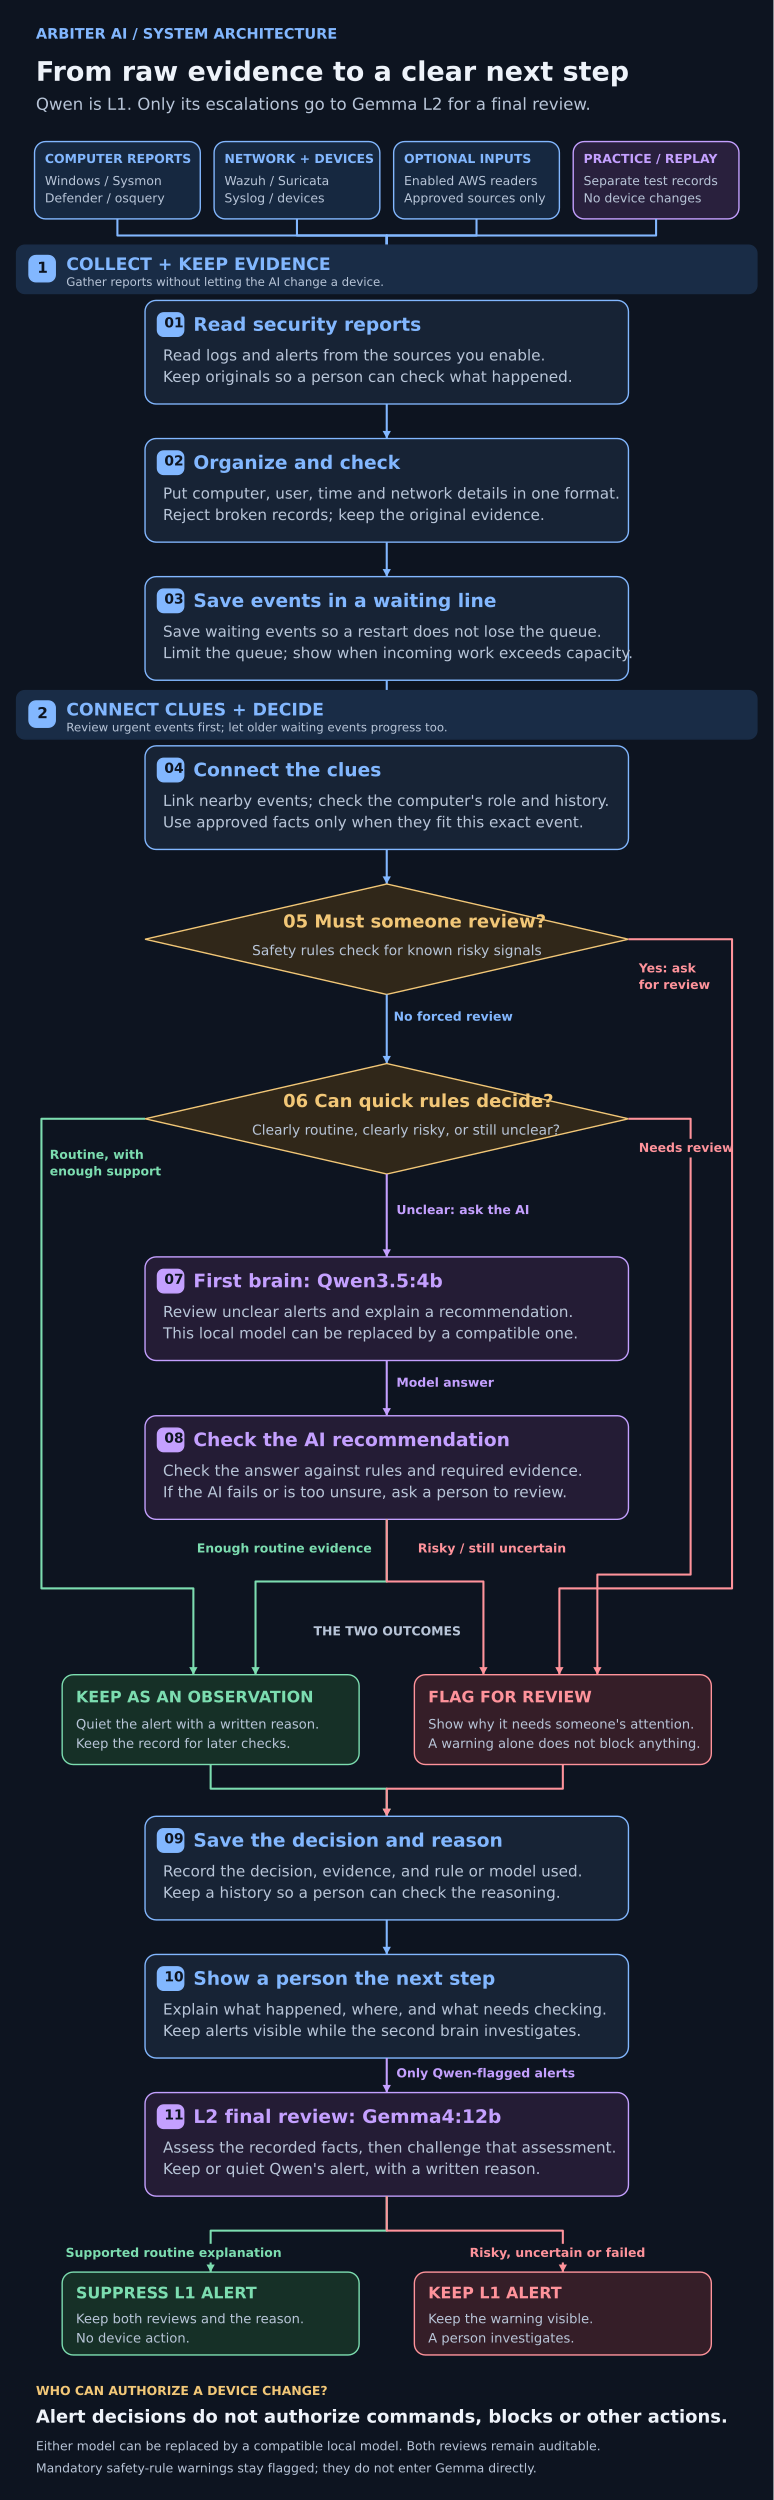
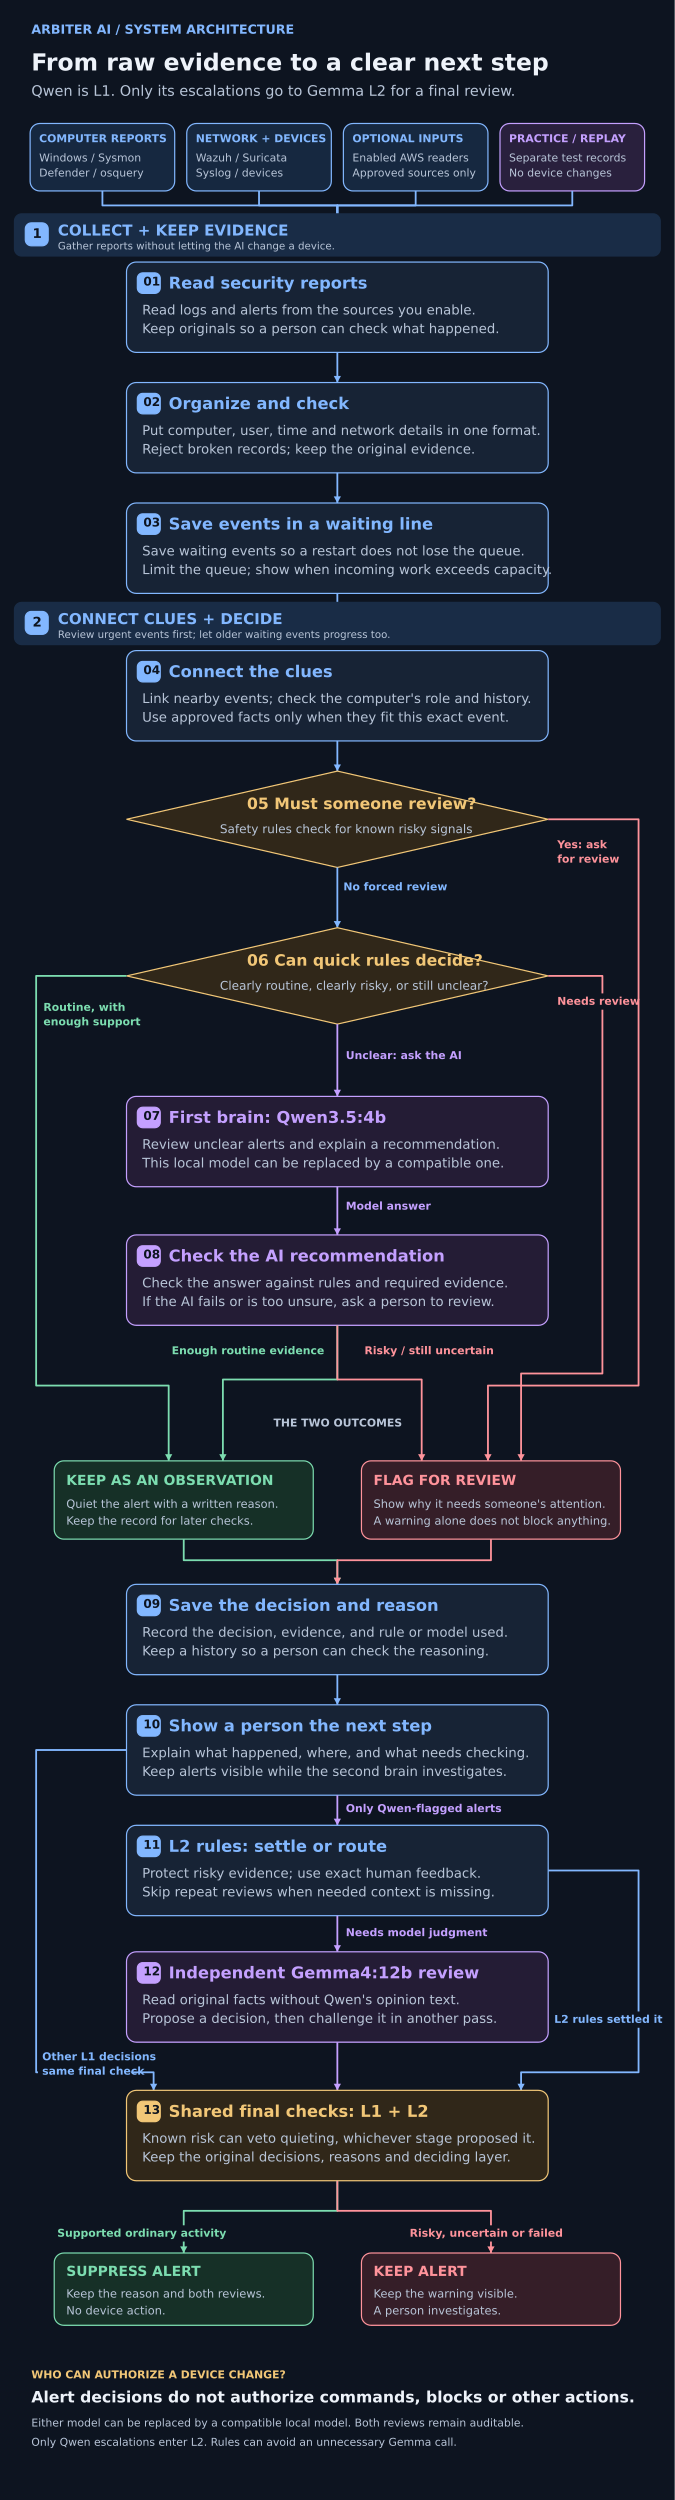
- <svg xmlns="http://www.w3.org/2000/svg" width="1120" height="3620" viewBox="0 0 1120 3620" role="img" aria-labelledby="title desc">
-   <rect width="1120" height="3620" fill="#0d1420" />
+ <svg xmlns="http://www.w3.org/2000/svg" width="1120" height="4150" viewBox="0 0 1120 4150" role="img" aria-labelledby="title desc">
+   <rect width="1120" height="4150" fill="#0d1420" />
  <text x="52" y="56" fill="#82b7ff" font-family="Segoe UI,DejaVu Sans,sans-serif" font-size="21" font-weight="700">ARBITER AI / SYSTEM ARCHITECTURE</text>
  <text x="52" y="117" fill="#eef3fa" font-family="Segoe UI,DejaVu Sans,sans-serif" font-size="39" font-weight="700">From raw evidence to a clear next step</text>
  <text x="52" y="159" fill="#b8c5d8" font-family="Segoe UI,DejaVu Sans,sans-serif" font-size="24" font-weight="400">Qwen is L1. Only its escalations go to Gemma L2 for a final review.</text>
  <rect x="50" y="205" width="240" height="112" rx="16" fill="#162840" stroke="#82b7ff" stroke-width="2" />
  <text x="65" y="236" fill="#82b7ff" font-family="Segoe UI,DejaVu Sans,sans-serif" font-size="18" font-weight="700">COMPUTER REPORTS</text>
  <text x="65" y="268" fill="#b8c5d8" font-family="Segoe UI,DejaVu Sans,sans-serif" font-size="18" font-weight="400">Windows / Sysmon</text>
  <text x="65" y="293" fill="#b8c5d8" font-family="Segoe UI,DejaVu Sans,sans-serif" font-size="18" font-weight="400">Defender / osquery</text>
  <rect x="310" y="205" width="240" height="112" rx="16" fill="#162840" stroke="#82b7ff" stroke-width="2" />
  <text x="325" y="236" fill="#82b7ff" font-family="Segoe UI,DejaVu Sans,sans-serif" font-size="18" font-weight="700">NETWORK + DEVICES</text>
  <text x="325" y="268" fill="#b8c5d8" font-family="Segoe UI,DejaVu Sans,sans-serif" font-size="18" font-weight="400">Wazuh / Suricata</text>
  <text x="325" y="293" fill="#b8c5d8" font-family="Segoe UI,DejaVu Sans,sans-serif" font-size="18" font-weight="400">Syslog / devices</text>
  <rect x="570" y="205" width="240" height="112" rx="16" fill="#162840" stroke="#82b7ff" stroke-width="2" />
  <text x="585" y="236" fill="#82b7ff" font-family="Segoe UI,DejaVu Sans,sans-serif" font-size="18" font-weight="700">OPTIONAL INPUTS</text>
  <text x="585" y="268" fill="#b8c5d8" font-family="Segoe UI,DejaVu Sans,sans-serif" font-size="18" font-weight="400">Enabled AWS readers</text>
  <text x="585" y="293" fill="#b8c5d8" font-family="Segoe UI,DejaVu Sans,sans-serif" font-size="18" font-weight="400">Approved sources only</text>
  <rect x="830" y="205" width="240" height="112" rx="16" fill="#29203d" stroke="#c4a0ff" stroke-width="2" />
  <text x="845" y="236" fill="#c4a0ff" font-family="Segoe UI,DejaVu Sans,sans-serif" font-size="18" font-weight="700">PRACTICE / REPLAY</text>
  <text x="845" y="268" fill="#b8c5d8" font-family="Segoe UI,DejaVu Sans,sans-serif" font-size="18" font-weight="400">Separate test records</text>
  <text x="845" y="293" fill="#b8c5d8" font-family="Segoe UI,DejaVu Sans,sans-serif" font-size="18" font-weight="400">No device changes</text>
  <polyline points="170,317 170,341 560,341 560,425" fill="none" stroke="#82b7ff" stroke-width="3" stroke-linejoin="round" />
  <polygon points="560,425 554.0,414.0 566.0,414.0" fill="#82b7ff" />
  <polyline points="430,317 430,341 560,341 560,425" fill="none" stroke="#82b7ff" stroke-width="3" stroke-linejoin="round" />
  <polygon points="560,425 554.0,414.0 566.0,414.0" fill="#82b7ff" />
  <polyline points="690,317 690,341 560,341 560,425" fill="none" stroke="#82b7ff" stroke-width="3" stroke-linejoin="round" />
  <polygon points="560,425 554.0,414.0 566.0,414.0" fill="#82b7ff" />
  <polyline points="950,317 950,341 560,341 560,425" fill="none" stroke="#82b7ff" stroke-width="3" stroke-linejoin="round" />
  <polygon points="560,425 554.0,414.0 566.0,414.0" fill="#82b7ff" />
  <rect x="24" y="355" width="1072" height="70" rx="12" fill="#192c46" stroke="#192c46" stroke-width="2" />
  <rect x="42" y="370" width="38" height="38" rx="10" fill="#82b7ff" stroke="#82b7ff" stroke-width="2" />
  <text x="54" y="395" fill="#0d1420" font-family="Segoe UI,DejaVu Sans,sans-serif" font-size="22" font-weight="700">1</text>
  <text x="96" y="391" fill="#82b7ff" font-family="Segoe UI,DejaVu Sans,sans-serif" font-size="25" font-weight="700">COLLECT + KEEP EVIDENCE</text>
  <text x="96" y="414" fill="#b8c5d8" font-family="Segoe UI,DejaVu Sans,sans-serif" font-size="17" font-weight="400">Gather reports without letting the AI change a device.</text>
  <rect x="210" y="435" width="700" height="150" rx="16" fill="#172335" stroke="#82b7ff" stroke-width="2" />
  <rect x="228" y="453" width="38" height="34" rx="9" fill="#82b7ff" stroke="#82b7ff" stroke-width="2" />
  <text x="238" y="474" fill="#0d1420" font-family="Segoe UI,DejaVu Sans,sans-serif" font-size="20" font-weight="700">01</text>
  <text x="280" y="479" fill="#82b7ff" font-family="Segoe UI,DejaVu Sans,sans-serif" font-size="27" font-weight="700">Read security reports</text>
  <text x="236" y="522" fill="#b8c5d8" font-family="Segoe UI,DejaVu Sans,sans-serif" font-size="22" font-weight="400">Read logs and alerts from the sources you enable.</text>
  <text x="236" y="553" fill="#b8c5d8" font-family="Segoe UI,DejaVu Sans,sans-serif" font-size="22" font-weight="400">Keep originals so a person can check what happened.</text>
  <polyline points="560,585 560,635" fill="none" stroke="#82b7ff" stroke-width="3" stroke-linejoin="round" />
  <polygon points="560,635 554.0,624.0 566.0,624.0" fill="#82b7ff" />
  <rect x="210" y="635" width="700" height="150" rx="16" fill="#172335" stroke="#82b7ff" stroke-width="2" />
  <rect x="228" y="653" width="38" height="34" rx="9" fill="#82b7ff" stroke="#82b7ff" stroke-width="2" />
  <text x="238" y="674" fill="#0d1420" font-family="Segoe UI,DejaVu Sans,sans-serif" font-size="20" font-weight="700">02</text>
  <text x="280" y="679" fill="#82b7ff" font-family="Segoe UI,DejaVu Sans,sans-serif" font-size="27" font-weight="700">Organize and check</text>
  <text x="236" y="722" fill="#b8c5d8" font-family="Segoe UI,DejaVu Sans,sans-serif" font-size="22" font-weight="400">Put computer, user, time and network details in one format.</text>
  <text x="236" y="753" fill="#b8c5d8" font-family="Segoe UI,DejaVu Sans,sans-serif" font-size="22" font-weight="400">Reject broken records; keep the original evidence.</text>
  <polyline points="560,785 560,835" fill="none" stroke="#82b7ff" stroke-width="3" stroke-linejoin="round" />
  <polygon points="560,835 554.0,824.0 566.0,824.0" fill="#82b7ff" />
  <rect x="210" y="835" width="700" height="150" rx="16" fill="#172335" stroke="#82b7ff" stroke-width="2" />
  <rect x="228" y="853" width="38" height="34" rx="9" fill="#82b7ff" stroke="#82b7ff" stroke-width="2" />
  <text x="238" y="874" fill="#0d1420" font-family="Segoe UI,DejaVu Sans,sans-serif" font-size="20" font-weight="700">03</text>
  <text x="280" y="879" fill="#82b7ff" font-family="Segoe UI,DejaVu Sans,sans-serif" font-size="27" font-weight="700">Save events in a waiting line</text>
  <text x="236" y="922" fill="#b8c5d8" font-family="Segoe UI,DejaVu Sans,sans-serif" font-size="22" font-weight="400">Save waiting events so a restart does not lose the queue.</text>
  <text x="236" y="953" fill="#b8c5d8" font-family="Segoe UI,DejaVu Sans,sans-serif" font-size="22" font-weight="400">Limit the queue; show when incoming work exceeds capacity.</text>
  <polyline points="560,985 560,1055" fill="none" stroke="#82b7ff" stroke-width="3" stroke-linejoin="round" />
  <polygon points="560,1055 554.0,1044.0 566.0,1044.0" fill="#82b7ff" />
  <rect x="24" y="1000" width="1072" height="70" rx="12" fill="#192c46" stroke="#192c46" stroke-width="2" />
  <rect x="42" y="1015" width="38" height="38" rx="10" fill="#82b7ff" stroke="#82b7ff" stroke-width="2" />
  <text x="54" y="1040" fill="#0d1420" font-family="Segoe UI,DejaVu Sans,sans-serif" font-size="22" font-weight="700">2</text>
  <text x="96" y="1036" fill="#82b7ff" font-family="Segoe UI,DejaVu Sans,sans-serif" font-size="25" font-weight="700">CONNECT CLUES + DECIDE</text>
  <text x="96" y="1059" fill="#b8c5d8" font-family="Segoe UI,DejaVu Sans,sans-serif" font-size="17" font-weight="400">Review urgent events first; let older waiting events progress too.</text>
  <rect x="210" y="1080" width="700" height="150" rx="16" fill="#172335" stroke="#82b7ff" stroke-width="2" />
  <rect x="228" y="1098" width="38" height="34" rx="9" fill="#82b7ff" stroke="#82b7ff" stroke-width="2" />
  <text x="238" y="1119" fill="#0d1420" font-family="Segoe UI,DejaVu Sans,sans-serif" font-size="20" font-weight="700">04</text>
  <text x="280" y="1124" fill="#82b7ff" font-family="Segoe UI,DejaVu Sans,sans-serif" font-size="27" font-weight="700">Connect the clues</text>
  <text x="236" y="1167" fill="#b8c5d8" font-family="Segoe UI,DejaVu Sans,sans-serif" font-size="22" font-weight="400">Link nearby events; check the computer's role and history.</text>
  <text x="236" y="1198" fill="#b8c5d8" font-family="Segoe UI,DejaVu Sans,sans-serif" font-size="22" font-weight="400">Use approved facts only when they fit this exact event.</text>
  <polyline points="560,1230 560,1280" fill="none" stroke="#82b7ff" stroke-width="3" stroke-linejoin="round" />
  <polygon points="560,1280 554.0,1269.0 566.0,1269.0" fill="#82b7ff" />
  <polygon points="560,1280 910,1360 560,1440 210,1360" fill="#302719" stroke="#f2c777" stroke-width="2" />
  <text x="410" y="1343" fill="#f2c777" font-family="Segoe UI,DejaVu Sans,sans-serif" font-size="26" font-weight="700">05  Must someone review?</text>
  <text x="365" y="1383" fill="#b8c5d8" font-family="Segoe UI,DejaVu Sans,sans-serif" font-size="20" font-weight="400">Safety rules check for known risky signals</text>
  <polyline points="560,1440 560,1540" fill="none" stroke="#82b7ff" stroke-width="3" stroke-linejoin="round" />
  <polygon points="560,1540 554.0,1529.0 566.0,1529.0" fill="#82b7ff" />
  <rect x="564" y="1460" width="158.0" height="25" rx="3" fill="#0d1420" stroke="#0d1420" stroke-width="2" />
  <text x="570" y="1478" fill="#82b7ff" font-family="Segoe UI,DejaVu Sans,sans-serif" font-size="18" font-weight="700">No forced review</text>
  <polygon points="560,1540 910,1620 560,1700 210,1620" fill="#302719" stroke="#f2c777" stroke-width="2" />
  <text x="410" y="1603" fill="#f2c777" font-family="Segoe UI,DejaVu Sans,sans-serif" font-size="26" font-weight="700">06  Can quick rules decide?</text>
  <text x="365" y="1643" fill="#b8c5d8" font-family="Segoe UI,DejaVu Sans,sans-serif" font-size="20" font-weight="400">Clearly routine, clearly risky, or still unclear?</text>
  <polyline points="560,1700 560,1820" fill="none" stroke="#c4a0ff" stroke-width="3" stroke-linejoin="round" />
  <polygon points="560,1820 554.0,1809.0 566.0,1809.0" fill="#c4a0ff" />
  <rect x="568" y="1740" width="172.016" height="25" rx="3" fill="#0d1420" stroke="#0d1420" stroke-width="2" />
  <text x="574" y="1758" fill="#c4a0ff" font-family="Segoe UI,DejaVu Sans,sans-serif" font-size="18" font-weight="700">Unclear: ask the AI</text>
  <rect x="210" y="1820" width="700" height="150" rx="16" fill="#241c35" stroke="#c4a0ff" stroke-width="2" />
  <rect x="228" y="1838" width="38" height="34" rx="9" fill="#c4a0ff" stroke="#c4a0ff" stroke-width="2" />
  <text x="238" y="1859" fill="#0d1420" font-family="Segoe UI,DejaVu Sans,sans-serif" font-size="20" font-weight="700">07</text>
  <text x="280" y="1864" fill="#c4a0ff" font-family="Segoe UI,DejaVu Sans,sans-serif" font-size="27" font-weight="700">First brain: Qwen3.5:4b</text>
  <text x="236" y="1907" fill="#b8c5d8" font-family="Segoe UI,DejaVu Sans,sans-serif" font-size="22" font-weight="400">Review unclear alerts and explain a recommendation.</text>
  <text x="236" y="1938" fill="#b8c5d8" font-family="Segoe UI,DejaVu Sans,sans-serif" font-size="22" font-weight="400">This local model can be replaced by a compatible one.</text>
  <polyline points="560,1970 560,2050" fill="none" stroke="#c4a0ff" stroke-width="3" stroke-linejoin="round" />
  <polygon points="560,2050 554.0,2039.0 566.0,2039.0" fill="#c4a0ff" />
  <rect x="568" y="1990" width="131.0" height="25" rx="3" fill="#0d1420" stroke="#0d1420" stroke-width="2" />
  <text x="574" y="2008" fill="#c4a0ff" font-family="Segoe UI,DejaVu Sans,sans-serif" font-size="18" font-weight="700">Model answer</text>
  <rect x="210" y="2050" width="700" height="150" rx="16" fill="#241c35" stroke="#c4a0ff" stroke-width="2" />
  <rect x="228" y="2068" width="38" height="34" rx="9" fill="#c4a0ff" stroke="#c4a0ff" stroke-width="2" />
  <text x="238" y="2089" fill="#0d1420" font-family="Segoe UI,DejaVu Sans,sans-serif" font-size="20" font-weight="700">08</text>
  <text x="280" y="2094" fill="#c4a0ff" font-family="Segoe UI,DejaVu Sans,sans-serif" font-size="27" font-weight="700">Check the AI recommendation</text>
  <text x="236" y="2137" fill="#b8c5d8" font-family="Segoe UI,DejaVu Sans,sans-serif" font-size="22" font-weight="400">Check the answer against rules and required evidence.</text>
  <text x="236" y="2168" fill="#b8c5d8" font-family="Segoe UI,DejaVu Sans,sans-serif" font-size="22" font-weight="400">If the AI fails or is too unsure, ask a person to review.</text>
  <polyline points="910,1360 1060,1360 1060,2300 810,2300 810,2425" fill="none" stroke="#ff939b" stroke-width="3" stroke-linejoin="round" />
  <polygon points="810,2425 804.0,2414.0 816.0,2414.0" fill="#ff939b" />
  <rect x="919" y="1390" width="78.984" height="25" rx="3" fill="#0d1420" stroke="#0d1420" stroke-width="2" />
  <text x="925" y="1408" fill="#ff939b" font-family="Segoe UI,DejaVu Sans,sans-serif" font-size="18" font-weight="700">Yes: ask</text>
  <rect x="919" y="1414" width="98.0" height="25" rx="3" fill="#0d1420" stroke="#0d1420" stroke-width="2" />
  <text x="925" y="1432" fill="#ff939b" font-family="Segoe UI,DejaVu Sans,sans-serif" font-size="18" font-weight="700">for review</text>
  <polyline points="910,1620 1000,1620 1000,2280 865,2280 865,2425" fill="none" stroke="#ff939b" stroke-width="3" stroke-linejoin="round" />
  <polygon points="865,2425 859.0,2414.0 871.0,2414.0" fill="#ff939b" />
  <rect x="919" y="1650" width="126.0" height="25" rx="3" fill="#0d1420" stroke="#0d1420" stroke-width="2" />
  <text x="925" y="1668" fill="#ff939b" font-family="Segoe UI,DejaVu Sans,sans-serif" font-size="18" font-weight="700">Needs review</text>
  <polyline points="210,1620 60,1620 60,2300 280,2300 280,2425" fill="none" stroke="#7cddb0" stroke-width="3" stroke-linejoin="round" />
  <polygon points="280,2425 274.0,2414.0 286.0,2414.0" fill="#7cddb0" />
  <rect x="66" y="1660" width="126.0" height="25" rx="3" fill="#0d1420" stroke="#0d1420" stroke-width="2" />
  <text x="72" y="1678" fill="#7cddb0" font-family="Segoe UI,DejaVu Sans,sans-serif" font-size="18" font-weight="700">Routine, with</text>
  <rect x="66" y="1684" width="148.0" height="25" rx="3" fill="#0d1420" stroke="#0d1420" stroke-width="2" />
  <text x="72" y="1702" fill="#7cddb0" font-family="Segoe UI,DejaVu Sans,sans-serif" font-size="18" font-weight="700">enough support</text>
  <polyline points="560,2200 560,2290 370,2290 370,2425" fill="none" stroke="#7cddb0" stroke-width="3" stroke-linejoin="round" />
  <polygon points="370,2425 364.0,2414.0 376.0,2414.0" fill="#7cddb0" />
  <rect x="279" y="2230" width="225.0" height="25" rx="3" fill="#0d1420" stroke="#0d1420" stroke-width="2" />
  <text x="285" y="2248" fill="#7cddb0" font-family="Segoe UI,DejaVu Sans,sans-serif" font-size="18" font-weight="700">Enough routine evidence</text>
  <polyline points="560,2200 560,2290 700,2290 700,2425" fill="none" stroke="#ff939b" stroke-width="3" stroke-linejoin="round" />
  <polygon points="700,2425 694.0,2414.0 706.0,2414.0" fill="#ff939b" />
  <rect x="599" y="2230" width="191.0" height="25" rx="3" fill="#0d1420" stroke="#0d1420" stroke-width="2" />
  <text x="605" y="2248" fill="#ff939b" font-family="Segoe UI,DejaVu Sans,sans-serif" font-size="18" font-weight="700">Risky / still uncertain</text>
  <text x="454" y="2368" fill="#b8c5d8" font-family="Segoe UI,DejaVu Sans,sans-serif" font-size="18" font-weight="700">THE TWO OUTCOMES</text>
  <rect x="90" y="2425" width="430" height="130" rx="16" fill="#163027" stroke="#7cddb0" stroke-width="2" />
  <text x="110" y="2465" fill="#7cddb0" font-family="Segoe UI,DejaVu Sans,sans-serif" font-size="23" font-weight="700">KEEP AS AN OBSERVATION</text>
  <text x="110" y="2503" fill="#b8c5d8" font-family="Segoe UI,DejaVu Sans,sans-serif" font-size="19" font-weight="400">Quiet the alert with a written reason.</text>
  <text x="110" y="2531" fill="#b8c5d8" font-family="Segoe UI,DejaVu Sans,sans-serif" font-size="19" font-weight="400">Keep the record for later checks.</text>
  <rect x="600" y="2425" width="430" height="130" rx="16" fill="#351e28" stroke="#ff939b" stroke-width="2" />
  <text x="620" y="2465" fill="#ff939b" font-family="Segoe UI,DejaVu Sans,sans-serif" font-size="23" font-weight="700">FLAG FOR REVIEW</text>
  <text x="620" y="2503" fill="#b8c5d8" font-family="Segoe UI,DejaVu Sans,sans-serif" font-size="19" font-weight="400">Show why it needs someone's attention.</text>
  <text x="620" y="2531" fill="#b8c5d8" font-family="Segoe UI,DejaVu Sans,sans-serif" font-size="19" font-weight="400">A warning alone does not block anything.</text>
  <polyline points="305,2555 305,2590 560,2590 560,2630" fill="none" stroke="#7cddb0" stroke-width="3" stroke-linejoin="round" />
  <polygon points="560,2630 554.0,2619.0 566.0,2619.0" fill="#7cddb0" />
  <polyline points="815,2555 815,2590 560,2590 560,2630" fill="none" stroke="#ff939b" stroke-width="3" stroke-linejoin="round" />
  <polygon points="560,2630 554.0,2619.0 566.0,2619.0" fill="#ff939b" />
  <rect x="210" y="2630" width="700" height="150" rx="16" fill="#172335" stroke="#82b7ff" stroke-width="2" />
  <rect x="228" y="2648" width="38" height="34" rx="9" fill="#82b7ff" stroke="#82b7ff" stroke-width="2" />
  <text x="238" y="2669" fill="#0d1420" font-family="Segoe UI,DejaVu Sans,sans-serif" font-size="20" font-weight="700">09</text>
  <text x="280" y="2674" fill="#82b7ff" font-family="Segoe UI,DejaVu Sans,sans-serif" font-size="27" font-weight="700">Save the decision and reason</text>
  <text x="236" y="2717" fill="#b8c5d8" font-family="Segoe UI,DejaVu Sans,sans-serif" font-size="22" font-weight="400">Record the decision, evidence, and rule or model used.</text>
  <text x="236" y="2748" fill="#b8c5d8" font-family="Segoe UI,DejaVu Sans,sans-serif" font-size="22" font-weight="400">Keep a history so a person can check the reasoning.</text>
  <polyline points="560,2780 560,2830" fill="none" stroke="#82b7ff" stroke-width="3" stroke-linejoin="round" />
  <polygon points="560,2830 554.0,2819.0 566.0,2819.0" fill="#82b7ff" />
  <rect x="210" y="2830" width="700" height="150" rx="16" fill="#172335" stroke="#82b7ff" stroke-width="2" />
  <rect x="228" y="2848" width="38" height="34" rx="9" fill="#82b7ff" stroke="#82b7ff" stroke-width="2" />
  <text x="238" y="2869" fill="#0d1420" font-family="Segoe UI,DejaVu Sans,sans-serif" font-size="20" font-weight="700">10</text>
  <text x="280" y="2874" fill="#82b7ff" font-family="Segoe UI,DejaVu Sans,sans-serif" font-size="27" font-weight="700">Show a person the next step</text>
  <text x="236" y="2917" fill="#b8c5d8" font-family="Segoe UI,DejaVu Sans,sans-serif" font-size="22" font-weight="400">Explain what happened, where, and what needs checking.</text>
  <text x="236" y="2948" fill="#b8c5d8" font-family="Segoe UI,DejaVu Sans,sans-serif" font-size="22" font-weight="400">Keep alerts visible while the second brain investigates.</text>
  <polyline points="560,2980 560,3030" fill="none" stroke="#c4a0ff" stroke-width="3" stroke-linejoin="round" />
  <polygon points="560,3030 554.0,3019.0 566.0,3019.0" fill="#c4a0ff" />
  <rect x="568" y="2990" width="230.0" height="25" rx="3" fill="#0d1420" stroke="#0d1420" stroke-width="2" />
  <text x="574" y="3008" fill="#c4a0ff" font-family="Segoe UI,DejaVu Sans,sans-serif" font-size="18" font-weight="700">Only Qwen-flagged alerts</text>
-   <rect x="210" y="3030" width="700" height="150" rx="16" fill="#241c35" stroke="#c4a0ff" stroke-width="2" />
-   <rect x="228" y="3048" width="38" height="34" rx="9" fill="#c4a0ff" stroke="#c4a0ff" stroke-width="2" />
+   <rect x="210" y="3030" width="700" height="150" rx="16" fill="#172335" stroke="#82b7ff" stroke-width="2" />
+   <rect x="228" y="3048" width="38" height="34" rx="9" fill="#82b7ff" stroke="#82b7ff" stroke-width="2" />
  <text x="238" y="3069" fill="#0d1420" font-family="Segoe UI,DejaVu Sans,sans-serif" font-size="20" font-weight="700">11</text>
-   <text x="280" y="3074" fill="#c4a0ff" font-family="Segoe UI,DejaVu Sans,sans-serif" font-size="27" font-weight="700">L2 final review: Gemma4:12b</text>
-   <text x="236" y="3117" fill="#b8c5d8" font-family="Segoe UI,DejaVu Sans,sans-serif" font-size="22" font-weight="400">Assess the recorded facts, then challenge that assessment.</text>
-   <text x="236" y="3148" fill="#b8c5d8" font-family="Segoe UI,DejaVu Sans,sans-serif" font-size="22" font-weight="400">Keep or quiet Qwen's alert, with a written reason.</text>
-   <polyline points="560,3180 560,3230 305,3230 305,3290" fill="none" stroke="#7cddb0" stroke-width="3" stroke-linejoin="round" />
-   <polygon points="305,3290 299.0,3279.0 311.0,3279.0" fill="#7cddb0" />
-   <rect x="89" y="3250" width="274.0" height="25" rx="3" fill="#0d1420" stroke="#0d1420" stroke-width="2" />
-   <text x="95" y="3268" fill="#7cddb0" font-family="Segoe UI,DejaVu Sans,sans-serif" font-size="18" font-weight="700">Supported routine explanation</text>
-   <polyline points="560,3180 560,3230 815,3230 815,3290" fill="none" stroke="#ff939b" stroke-width="3" stroke-linejoin="round" />
-   <polygon points="815,3290 809.0,3279.0 821.0,3279.0" fill="#ff939b" />
-   <rect x="674" y="3250" width="223.984" height="25" rx="3" fill="#0d1420" stroke="#0d1420" stroke-width="2" />
-   <text x="680" y="3268" fill="#ff939b" font-family="Segoe UI,DejaVu Sans,sans-serif" font-size="18" font-weight="700">Risky, uncertain or failed</text>
-   <rect x="90" y="3290" width="430" height="120" rx="16" fill="#163027" stroke="#7cddb0" stroke-width="2" />
-   <text x="110" y="3328" fill="#7cddb0" font-family="Segoe UI,DejaVu Sans,sans-serif" font-size="23" font-weight="700">SUPPRESS L1 ALERT</text>
-   <text x="110" y="3364" fill="#b8c5d8" font-family="Segoe UI,DejaVu Sans,sans-serif" font-size="19" font-weight="400">Keep both reviews and the reason.</text>
-   <text x="110" y="3392" fill="#b8c5d8" font-family="Segoe UI,DejaVu Sans,sans-serif" font-size="19" font-weight="400">No device action.</text>
-   <rect x="600" y="3290" width="430" height="120" rx="16" fill="#351e28" stroke="#ff939b" stroke-width="2" />
-   <text x="620" y="3328" fill="#ff939b" font-family="Segoe UI,DejaVu Sans,sans-serif" font-size="23" font-weight="700">KEEP L1 ALERT</text>
-   <text x="620" y="3364" fill="#b8c5d8" font-family="Segoe UI,DejaVu Sans,sans-serif" font-size="19" font-weight="400">Keep the warning visible.</text>
-   <text x="620" y="3392" fill="#b8c5d8" font-family="Segoe UI,DejaVu Sans,sans-serif" font-size="19" font-weight="400">A person investigates.</text>
-   <text x="52" y="3468" fill="#f2c777" font-family="Segoe UI,DejaVu Sans,sans-serif" font-size="18" font-weight="700">WHO CAN AUTHORIZE A DEVICE CHANGE?</text>
-   <text x="52" y="3508" fill="#eef3fa" font-family="Segoe UI,DejaVu Sans,sans-serif" font-size="26" font-weight="700">Alert decisions do not authorize commands, blocks or other actions.</text>
-   <text x="52" y="3548" fill="#b8c5d8" font-family="Segoe UI,DejaVu Sans,sans-serif" font-size="18" font-weight="400">Either model can be replaced by a compatible local model. Both reviews remain auditable.</text>
-   <text x="52" y="3580" fill="#b8c5d8" font-family="Segoe UI,DejaVu Sans,sans-serif" font-size="18" font-weight="400">Mandatory safety-rule warnings stay flagged; they do not enter Gemma directly.</text>
+   <text x="280" y="3074" fill="#82b7ff" font-family="Segoe UI,DejaVu Sans,sans-serif" font-size="27" font-weight="700">L2 rules: settle or route</text>
+   <text x="236" y="3117" fill="#b8c5d8" font-family="Segoe UI,DejaVu Sans,sans-serif" font-size="22" font-weight="400">Protect risky evidence; use exact human feedback.</text>
+   <text x="236" y="3148" fill="#b8c5d8" font-family="Segoe UI,DejaVu Sans,sans-serif" font-size="22" font-weight="400">Skip repeat reviews when needed context is missing.</text>
+   <polyline points="560,3180 560,3240" fill="none" stroke="#c4a0ff" stroke-width="3" stroke-linejoin="round" />
+   <polygon points="560,3240 554.0,3229.0 566.0,3229.0" fill="#c4a0ff" />
+   <rect x="568" y="3196" width="210.0" height="25" rx="3" fill="#0d1420" stroke="#0d1420" stroke-width="2" />
+   <text x="574" y="3214" fill="#c4a0ff" font-family="Segoe UI,DejaVu Sans,sans-serif" font-size="18" font-weight="700">Needs model judgment</text>
+   <rect x="210" y="3240" width="700" height="150" rx="16" fill="#241c35" stroke="#c4a0ff" stroke-width="2" />
+   <rect x="228" y="3258" width="38" height="34" rx="9" fill="#c4a0ff" stroke="#c4a0ff" stroke-width="2" />
+   <text x="238" y="3279" fill="#0d1420" font-family="Segoe UI,DejaVu Sans,sans-serif" font-size="20" font-weight="700">12</text>
+   <text x="280" y="3284" fill="#c4a0ff" font-family="Segoe UI,DejaVu Sans,sans-serif" font-size="27" font-weight="700">Independent Gemma4:12b review</text>
+   <text x="236" y="3327" fill="#b8c5d8" font-family="Segoe UI,DejaVu Sans,sans-serif" font-size="22" font-weight="400">Read original facts without Qwen's opinion text.</text>
+   <text x="236" y="3358" fill="#b8c5d8" font-family="Segoe UI,DejaVu Sans,sans-serif" font-size="22" font-weight="400">Propose a decision, then challenge it in another pass.</text>
+   <polyline points="560,3390 560,3470" fill="none" stroke="#c4a0ff" stroke-width="3" stroke-linejoin="round" />
+   <polygon points="560,3470 554.0,3459.0 566.0,3459.0" fill="#c4a0ff" />
+   <polyline points="910,3105 1060,3105 1060,3440 865,3440 865,3470" fill="none" stroke="#82b7ff" stroke-width="3" stroke-linejoin="round" />
+   <polygon points="865,3470 859.0,3459.0 871.0,3459.0" fill="#82b7ff" />
+   <rect x="914" y="3340" width="157.0" height="25" rx="3" fill="#0d1420" stroke="#0d1420" stroke-width="2" />
+   <text x="920" y="3358" fill="#82b7ff" font-family="Segoe UI,DejaVu Sans,sans-serif" font-size="18" font-weight="700">L2 rules settled it</text>
+   <polyline points="210,2905 60,2905 60,3440 255,3440 255,3470" fill="none" stroke="#82b7ff" stroke-width="3" stroke-linejoin="round" />
+   <polygon points="255,3470 249.0,3459.0 261.0,3459.0" fill="#82b7ff" />
+   <rect x="64" y="3402" width="168.0" height="25" rx="3" fill="#0d1420" stroke="#0d1420" stroke-width="2" />
+   <text x="70" y="3420" fill="#82b7ff" font-family="Segoe UI,DejaVu Sans,sans-serif" font-size="18" font-weight="700">Other L1 decisions</text>
+   <rect x="64" y="3426" width="153.0" height="25" rx="3" fill="#0d1420" stroke="#0d1420" stroke-width="2" />
+   <text x="70" y="3444" fill="#82b7ff" font-family="Segoe UI,DejaVu Sans,sans-serif" font-size="18" font-weight="700">same final check</text>
+   <rect x="210" y="3470" width="700" height="150" rx="16" fill="#302719" stroke="#f2c777" stroke-width="2" />
+   <rect x="228" y="3488" width="38" height="34" rx="9" fill="#f2c777" stroke="#f2c777" stroke-width="2" />
+   <text x="238" y="3509" fill="#0d1420" font-family="Segoe UI,DejaVu Sans,sans-serif" font-size="20" font-weight="700">13</text>
+   <text x="280" y="3514" fill="#f2c777" font-family="Segoe UI,DejaVu Sans,sans-serif" font-size="27" font-weight="700">Shared final checks: L1 + L2</text>
+   <text x="236" y="3557" fill="#b8c5d8" font-family="Segoe UI,DejaVu Sans,sans-serif" font-size="22" font-weight="400">Known risk can veto quieting, whichever stage proposed it.</text>
+   <text x="236" y="3588" fill="#b8c5d8" font-family="Segoe UI,DejaVu Sans,sans-serif" font-size="22" font-weight="400">Keep the original decisions, reasons and deciding layer.</text>
+   <polyline points="560,3620 560,3670 305,3670 305,3740" fill="none" stroke="#7cddb0" stroke-width="3" stroke-linejoin="round" />
+   <polygon points="305,3740 299.0,3729.0 311.0,3729.0" fill="#7cddb0" />
+   <rect x="89" y="3695" width="246.016" height="25" rx="3" fill="#0d1420" stroke="#0d1420" stroke-width="2" />
+   <text x="95" y="3713" fill="#7cddb0" font-family="Segoe UI,DejaVu Sans,sans-serif" font-size="18" font-weight="700">Supported ordinary activity</text>
+   <polyline points="560,3620 560,3670 815,3670 815,3740" fill="none" stroke="#ff939b" stroke-width="3" stroke-linejoin="round" />
+   <polygon points="815,3740 809.0,3729.0 821.0,3729.0" fill="#ff939b" />
+   <rect x="674" y="3695" width="223.984" height="25" rx="3" fill="#0d1420" stroke="#0d1420" stroke-width="2" />
+   <text x="680" y="3713" fill="#ff939b" font-family="Segoe UI,DejaVu Sans,sans-serif" font-size="18" font-weight="700">Risky, uncertain or failed</text>
+   <rect x="90" y="3740" width="430" height="120" rx="16" fill="#163027" stroke="#7cddb0" stroke-width="2" />
+   <text x="110" y="3778" fill="#7cddb0" font-family="Segoe UI,DejaVu Sans,sans-serif" font-size="23" font-weight="700">SUPPRESS ALERT</text>
+   <text x="110" y="3814" fill="#b8c5d8" font-family="Segoe UI,DejaVu Sans,sans-serif" font-size="19" font-weight="400">Keep the reason and both reviews.</text>
+   <text x="110" y="3842" fill="#b8c5d8" font-family="Segoe UI,DejaVu Sans,sans-serif" font-size="19" font-weight="400">No device action.</text>
+   <rect x="600" y="3740" width="430" height="120" rx="16" fill="#351e28" stroke="#ff939b" stroke-width="2" />
+   <text x="620" y="3778" fill="#ff939b" font-family="Segoe UI,DejaVu Sans,sans-serif" font-size="23" font-weight="700">KEEP ALERT</text>
+   <text x="620" y="3814" fill="#b8c5d8" font-family="Segoe UI,DejaVu Sans,sans-serif" font-size="19" font-weight="400">Keep the warning visible.</text>
+   <text x="620" y="3842" fill="#b8c5d8" font-family="Segoe UI,DejaVu Sans,sans-serif" font-size="19" font-weight="400">A person investigates.</text>
+   <text x="52" y="3948" fill="#f2c777" font-family="Segoe UI,DejaVu Sans,sans-serif" font-size="18" font-weight="700">WHO CAN AUTHORIZE A DEVICE CHANGE?</text>
+   <text x="52" y="3988" fill="#eef3fa" font-family="Segoe UI,DejaVu Sans,sans-serif" font-size="26" font-weight="700">Alert decisions do not authorize commands, blocks or other actions.</text>
+   <text x="52" y="4028" fill="#b8c5d8" font-family="Segoe UI,DejaVu Sans,sans-serif" font-size="18" font-weight="400">Either model can be replaced by a compatible local model. Both reviews remain auditable.</text>
+   <text x="52" y="4060" fill="#b8c5d8" font-family="Segoe UI,DejaVu Sans,sans-serif" font-size="18" font-weight="400">Only Qwen escalations enter L2. Rules can avoid an unnecessary Gemma call.</text>
</svg>
